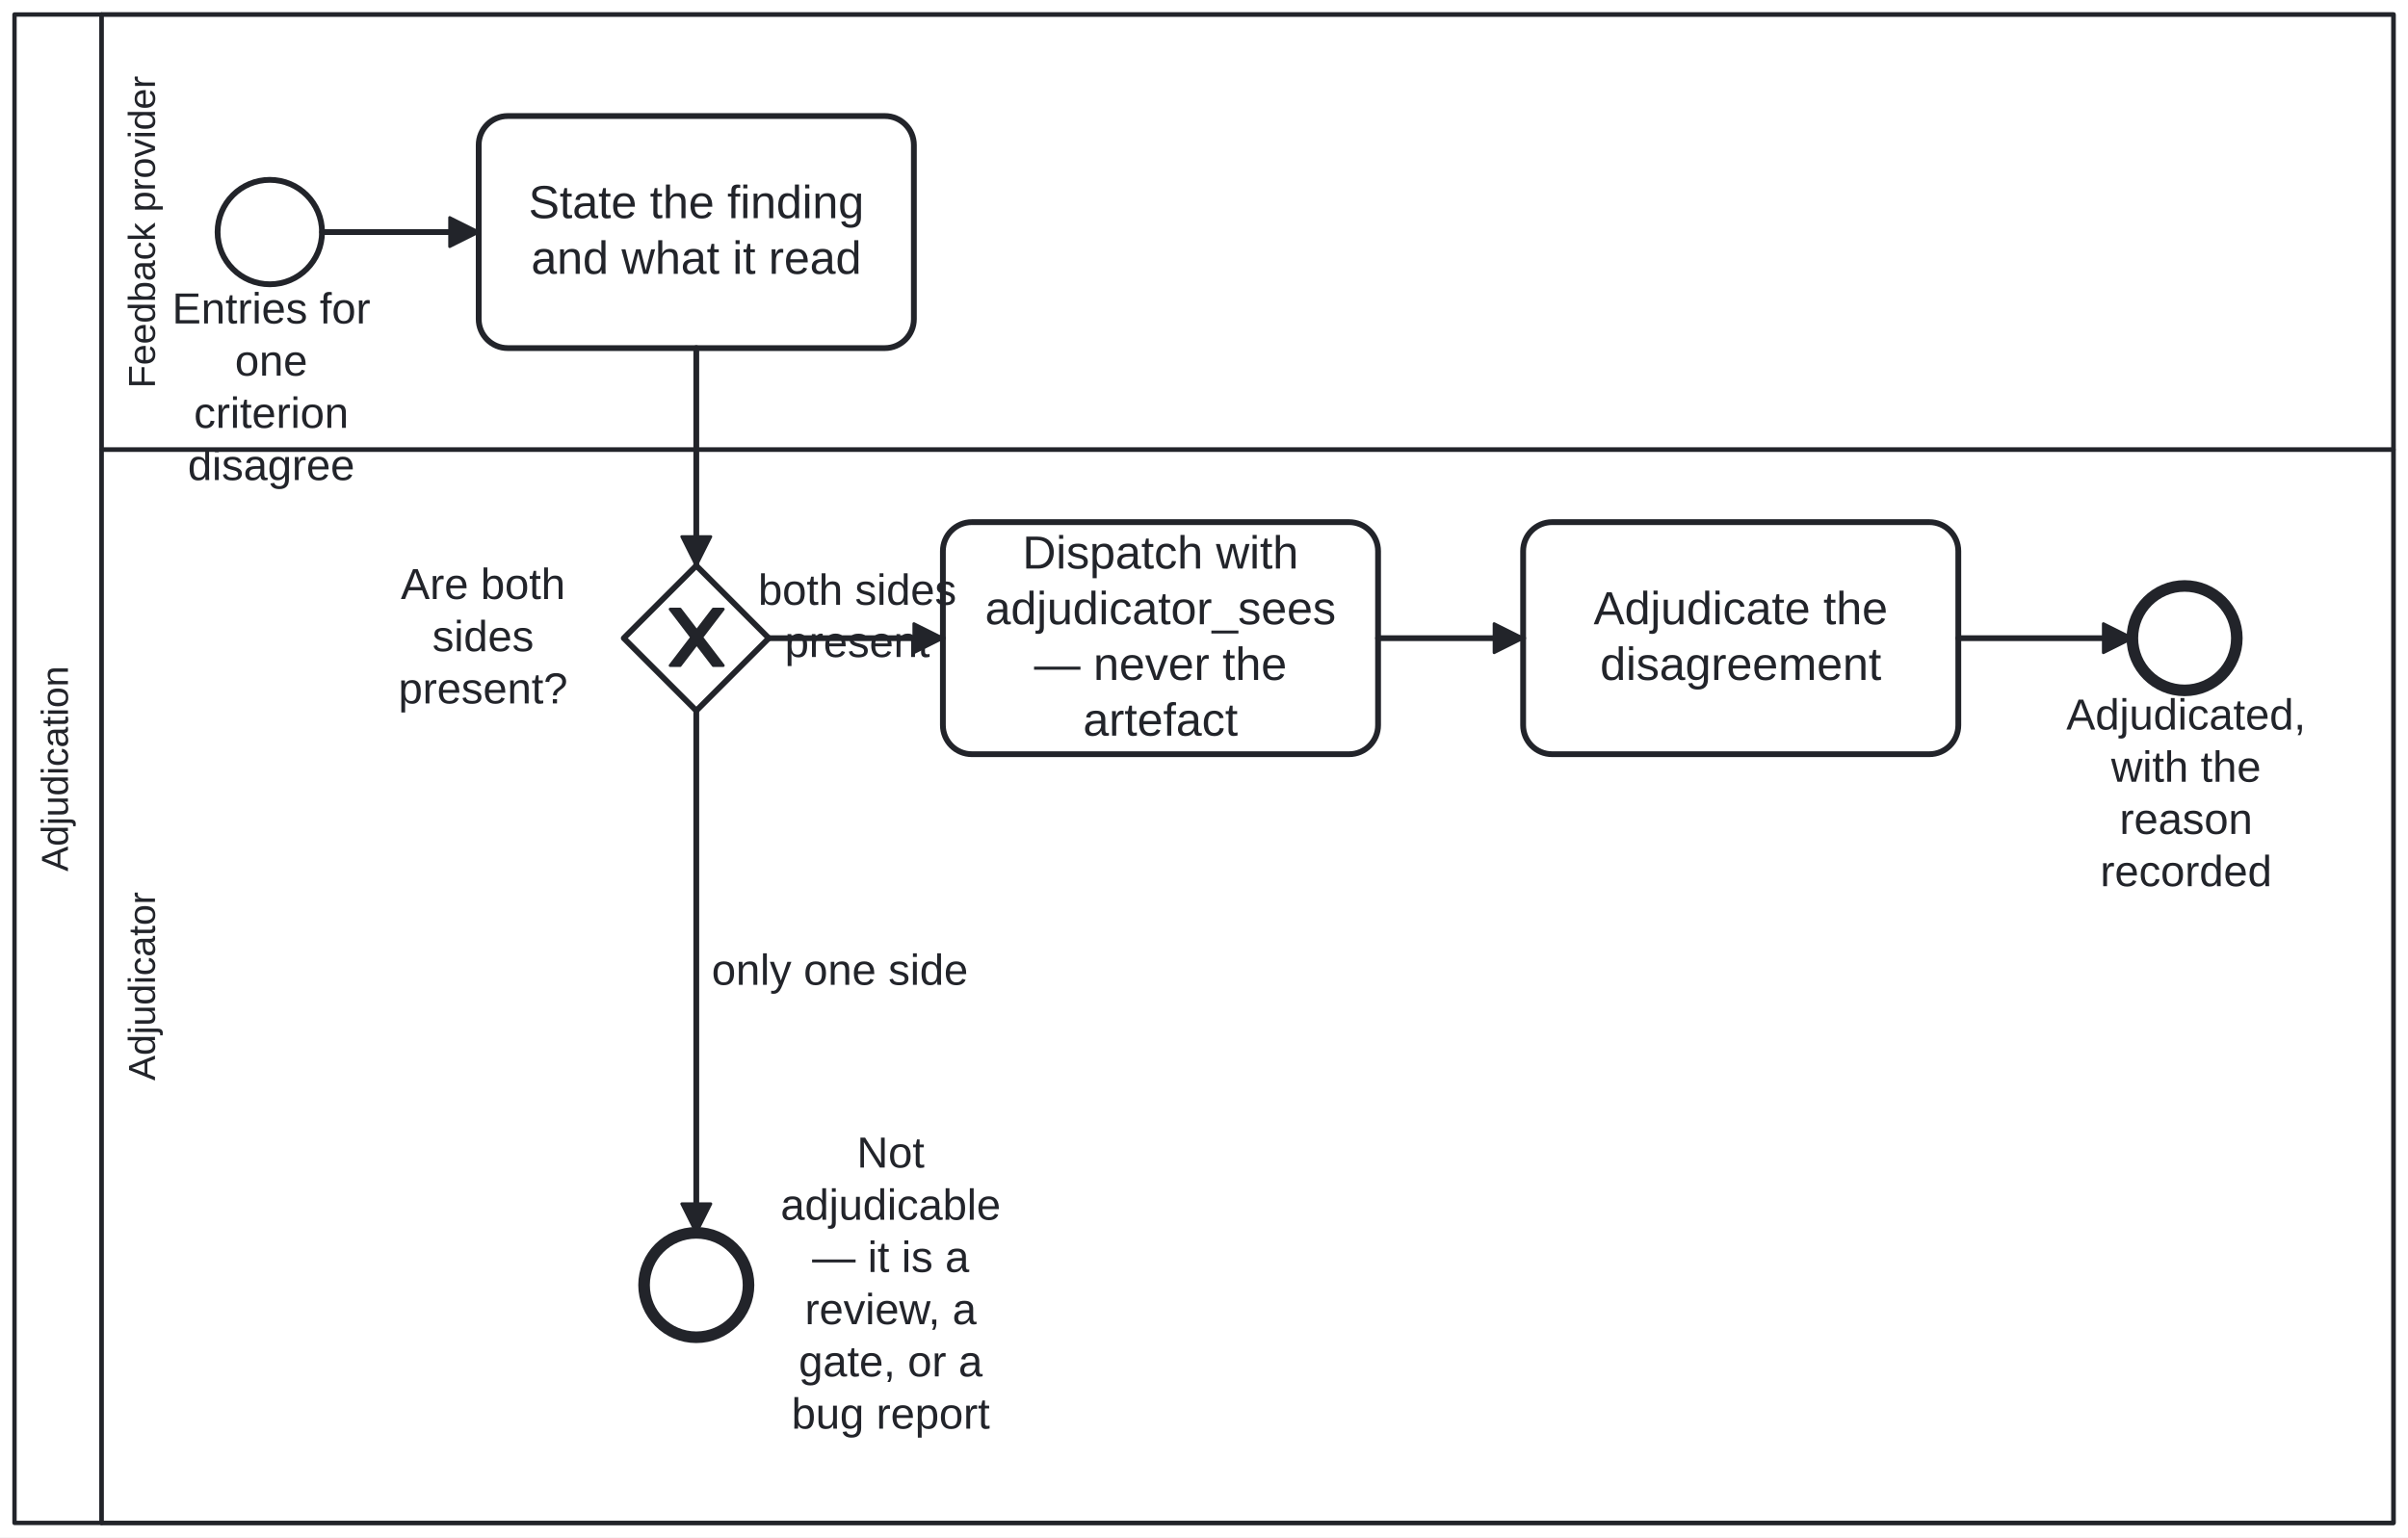
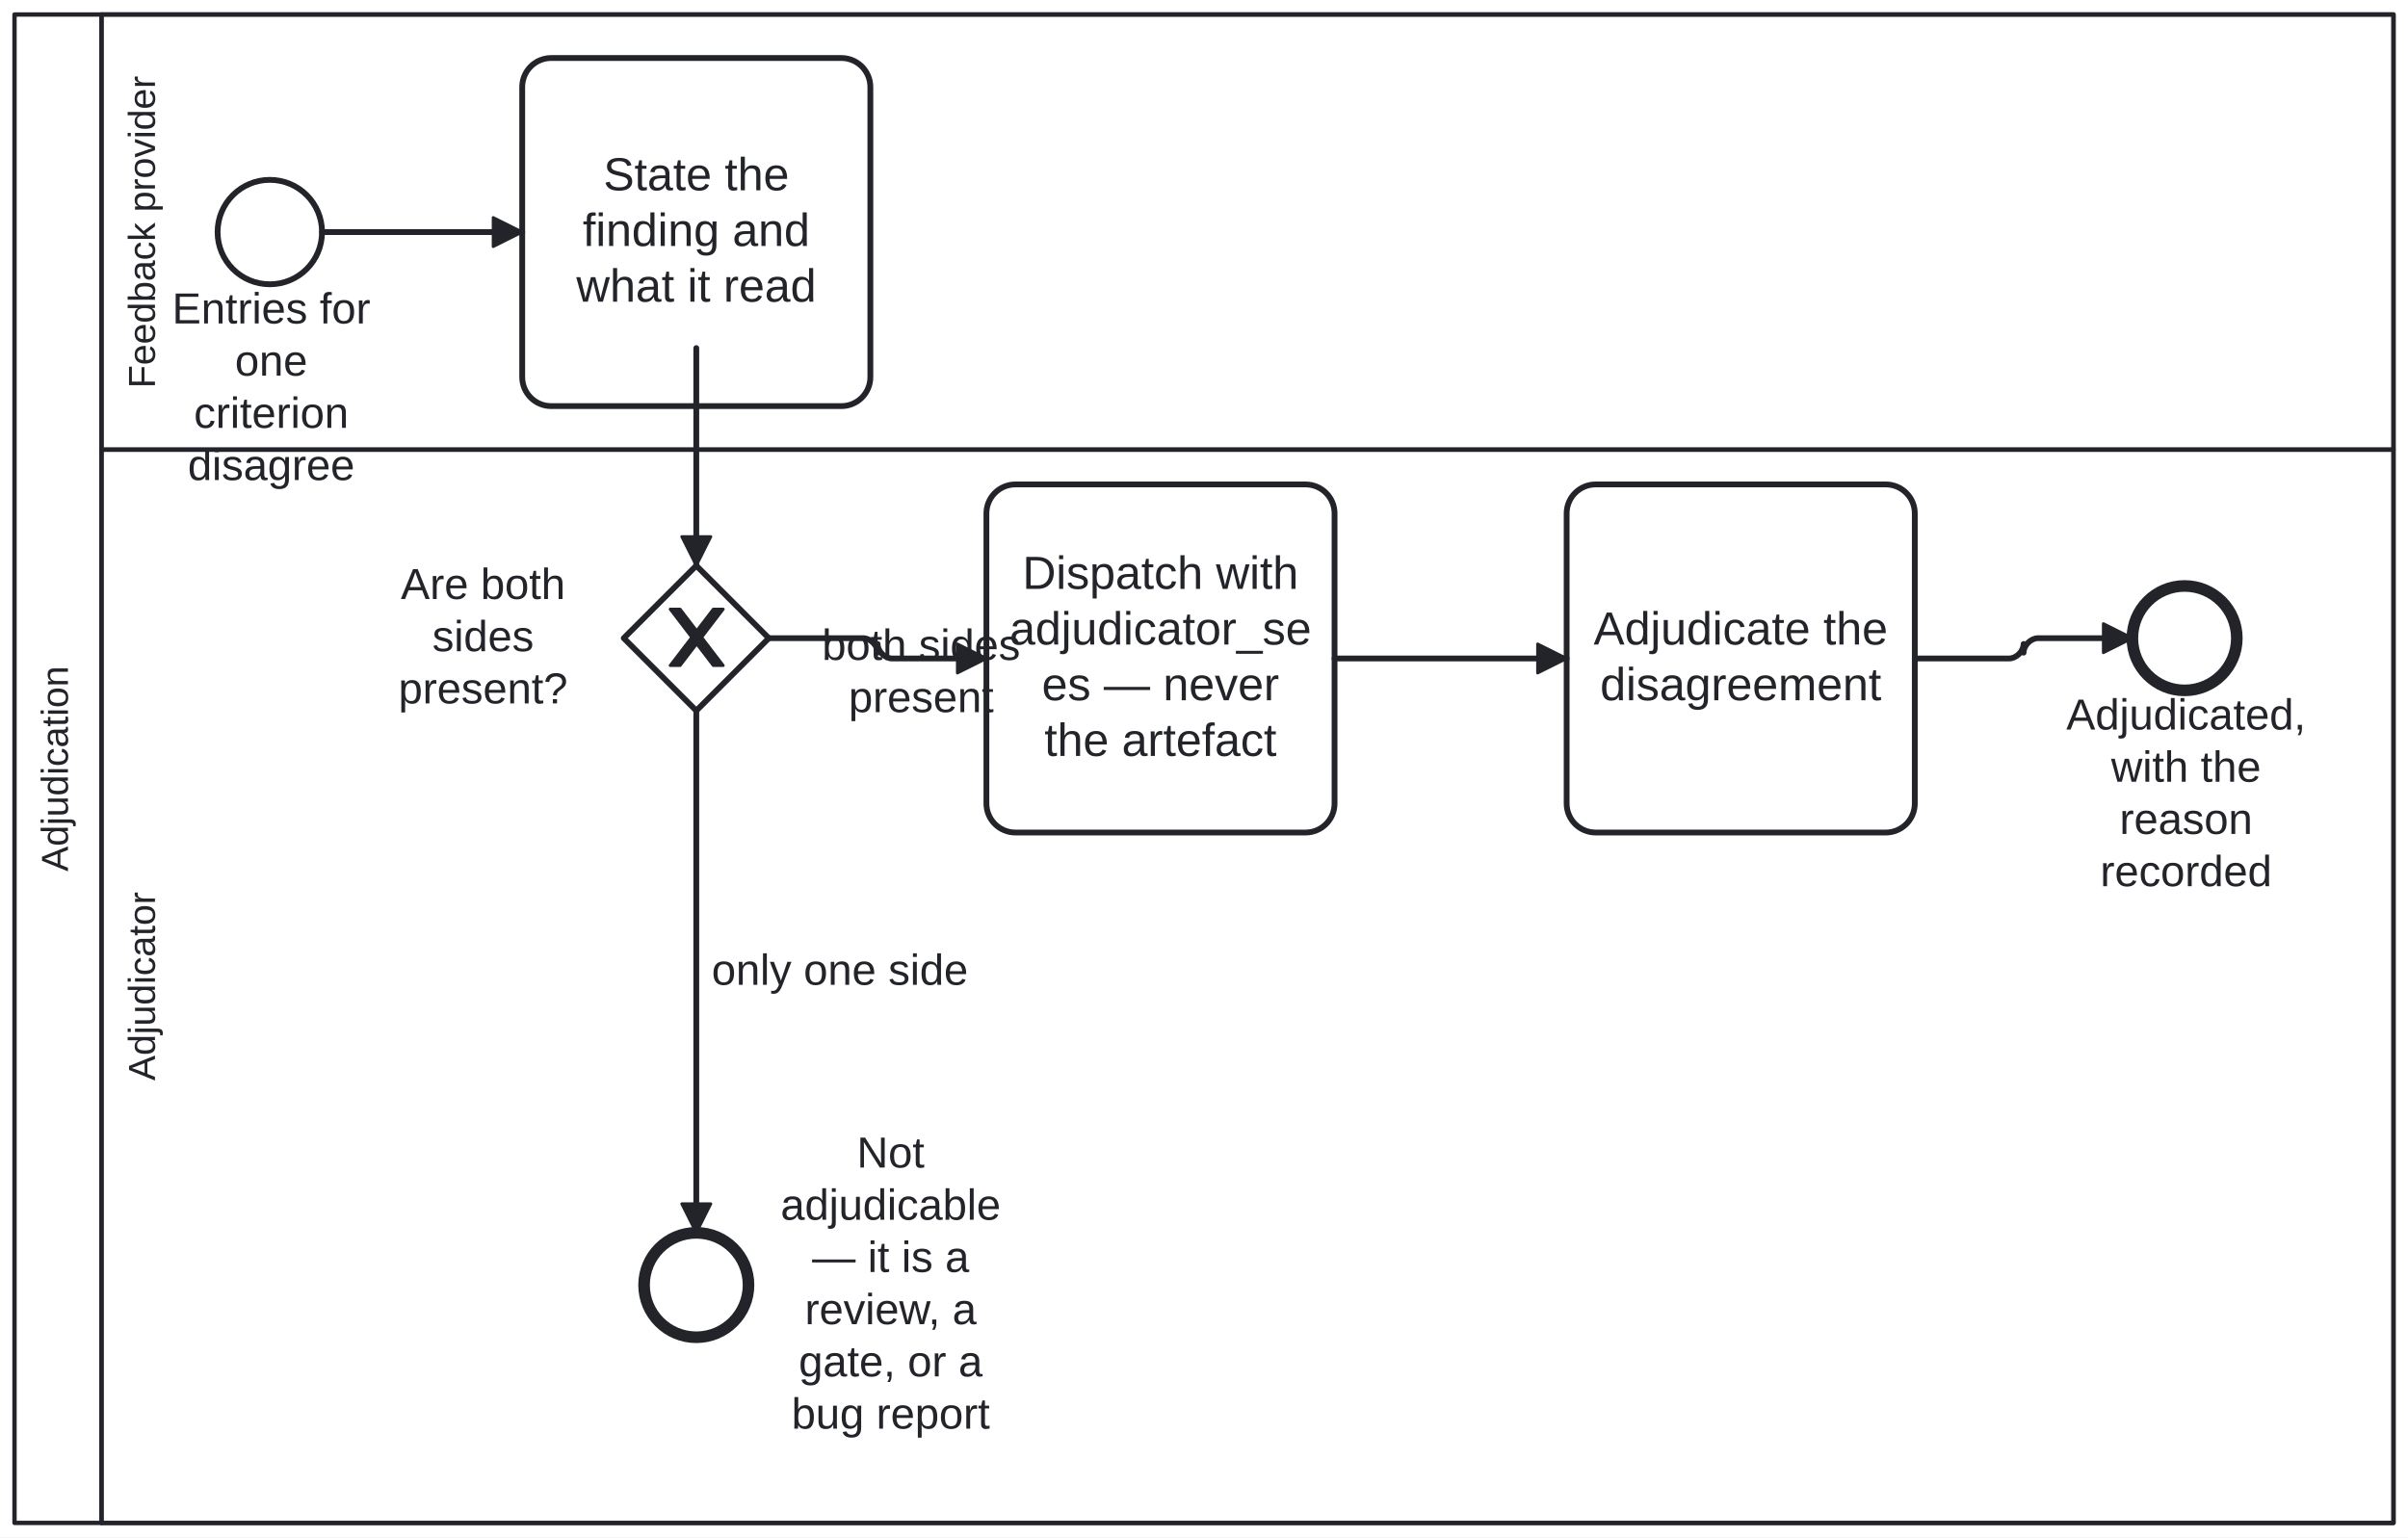
<svg xmlns="http://www.w3.org/2000/svg" width="100%" style="max-width:100%;height:auto" viewBox="155 55 830 530" version="1.1">
  <rect x="155" y="55" width="830" height="530" fill="#ffffff" />
  <g class="djs-group">
    <g class="djs-element djs-shape" data-element-id="Participant_Adjudication" style="display: block;" transform="matrix(1 0 0 1 160 60)">
      <g class="djs-visual">
        <rect x="0" y="0" width="820" height="520" rx="0" ry="0" style="stroke-linecap: round; stroke-linejoin: round; stroke: rgb(34, 36, 42); stroke-width: 1.5px; fill: white; fill-opacity: 0.95;" />
        <path style="fill: none; stroke-linecap: round; stroke-linejoin: round; stroke: rgb(34, 36, 42); stroke-width: 1.5px;" d="M30,0L30,520" />
        <text lineHeight="1.05" class="djs-label" transform="matrix(-1.83697e-16 -1 1 -1.83697e-16 0 520)" style="font-family: Arial, sans-serif; font-size: 13px; font-weight: normal; fill: rgb(34, 36, 42);">
          <tspan x="224.586" y="18.413">Adjudication</tspan>
        </text>
      </g>
      <rect class="djs-hit djs-hit-all" x="0" y="0" width="820" height="520" style="fill: none; stroke-opacity: 0; stroke: white; stroke-width: 15px;" />
    </g>
    <g class="djs-children">
      <g class="djs-group">
        <g class="djs-element djs-shape" data-element-id="Lane_Adjudicator" style="display: block;" transform="matrix(1 0 0 1 190 210)">
          <g class="djs-visual">
            <rect x="0" y="0" width="790" height="370" rx="0" ry="0" style="stroke-linecap: round; stroke-linejoin: round; stroke: rgb(34, 36, 42); stroke-width: 1.5px; fill: white; fill-opacity: 0.25;" />
            <text lineHeight="1.05" class="djs-label" transform="matrix(-1.83697e-16 -1 1 -1.83697e-16 0 370)" style="font-family: Arial, sans-serif; font-size: 13px; font-weight: normal; fill: rgb(34, 36, 42);">
              <tspan x="152.481" y="18.413">Adjudicator</tspan>
            </text>
          </g>
          <rect class="djs-hit djs-hit-all" x="0" y="0" width="790" height="370" style="fill: none; stroke-opacity: 0; stroke: white; stroke-width: 15px;" />
        </g>
      </g>
      <g class="djs-group">
        <g class="djs-element djs-shape" data-element-id="Lane_FeedbackProvider" style="display: block;" transform="matrix(1 0 0 1 190 60)">
          <g class="djs-visual">
            <rect x="0" y="0" width="790" height="150" rx="0" ry="0" style="stroke-linecap: round; stroke-linejoin: round; stroke: rgb(34, 36, 42); stroke-width: 1.5px; fill: white; fill-opacity: 0.25;" />
            <text lineHeight="1.05" class="djs-label" transform="matrix(-1.83697e-16 -1 1 -1.83697e-16 0 150)" style="font-family: Arial, sans-serif; font-size: 13px; font-weight: normal; fill: rgb(34, 36, 42);">
              <tspan x="21.166" y="18.413">Feedback provider</tspan>
            </text>
          </g>
          <rect class="djs-hit djs-hit-all" x="0" y="0" width="790" height="150" style="fill: none; stroke-opacity: 0; stroke: white; stroke-width: 15px;" />
        </g>
      </g>
      <g class="djs-group">
        <g class="djs-element djs-shape" data-element-id="Start_Disagreement" style="display: block;" transform="matrix(1 0 0 1 230 117)">
          <g class="djs-visual">
            <circle cx="18" cy="18" r="18" style="stroke-linecap: round; stroke-linejoin: round; stroke: rgb(34, 36, 42); stroke-width: 2px; fill: white; fill-opacity: 0.95;" />
          </g>
          <rect class="djs-hit djs-hit-all" x="0" y="0" width="36" height="36" style="fill: none; stroke-opacity: 0; stroke: white; stroke-width: 15px;" />
        </g>
      </g>
      <g class="djs-group">
        <g class="djs-element djs-shape" data-element-id="Start_Disagreement_label" style="display: block;" transform="matrix(1 0 0 1 207 153)">
          <g class="djs-visual">
            <text lineHeight="1.2" class="djs-label" style="font-family: Arial, sans-serif; font-size: 15px; font-weight: normal; fill: rgb(34, 36, 42);">
              <tspan x="7.322" y="13.5">Entries for </tspan>
              <tspan x="28.987" y="31.5">one </tspan>
              <tspan x="14.825" y="49.5">criterion </tspan>
              <tspan x="12.73" y="67.5">disagree</tspan>
            </text>
          </g>
          <rect class="djs-hit djs-hit-all" x="0" y="0" width="83" height="54" style="fill: none; stroke-opacity: 0; stroke: white; stroke-width: 15px;" />
        </g>
      </g>
      <g class="djs-group">
-         <g class="djs-element djs-shape" data-element-id="A_StateFinding" style="display: block;" transform="matrix(1 0 0 1 320 95)">
-           <g class="djs-visual">
-             <rect x="0" y="0" width="150" height="80" rx="10" ry="10" style="stroke-linecap: round; stroke-linejoin: round; stroke: rgb(34, 36, 42); stroke-width: 2px; fill: white; fill-opacity: 0.95;" />
+         <g class="djs-element djs-shape" data-element-id="A_StateFinding" style="display: block;" transform="matrix(1 0 0 1 335 75)">
+           <g class="djs-visual">
+             <rect x="0" y="0" width="120" height="120" rx="10" ry="10" style="stroke-linecap: round; stroke-linejoin: round; stroke: rgb(34, 36, 42); stroke-width: 2px; fill: white; fill-opacity: 0.95;" />
            <text lineHeight="1.2" class="djs-label" style="font-family: Arial, sans-serif; font-size: 16px; font-weight: normal; fill: rgb(34, 36, 42);">
-               <tspan x="17.18" y="35.2">State the finding </tspan>
-               <tspan x="18.074" y="54.4">and what it read</tspan>
-             </text>
-           </g>
-           <rect class="djs-hit djs-hit-all" x="0" y="0" width="150" height="80" style="fill: none; stroke-opacity: 0; stroke: white; stroke-width: 15px;" />
+               <tspan x="27.977" y="45.6">State the </tspan>
+               <tspan x="20.855" y="64.8">finding and </tspan>
+               <tspan x="18.645" y="84">what it read</tspan>
+             </text>
+           </g>
+           <rect class="djs-hit djs-hit-all" x="0" y="0" width="120" height="120" style="fill: none; stroke-opacity: 0; stroke: white; stroke-width: 15px;" />
        </g>
      </g>
      <g class="djs-group">
        <g class="djs-element djs-shape" data-element-id="GW_Adjudicable" style="display: block;" transform="matrix(1 0 0 1 370 250)">
          <g class="djs-visual">
            <polygon points="25,0 50,25 25,50 0,25" style="stroke-linecap: round; stroke-linejoin: round; stroke: rgb(34, 36, 42); stroke-width: 2px; fill: white; fill-opacity: 0.95;" />
            <path d="m 16,15 7.429,9.714 -7.429,9.714 3.429,0 5.714,-7.464 5.714,7.464 3.429,0 -7.429,-9.714 7.429,-9.714 -3.429,0 -5.714,7.464 -5.714,-7.464 -3.429,0 z" style="fill: rgb(34, 36, 42); stroke-linecap: round; stroke-linejoin: round; stroke: rgb(34, 36, 42); stroke-width: 1px;" />
          </g>
          <rect class="djs-hit djs-hit-all" x="0" y="0" width="50" height="50" style="fill: none; stroke-opacity: 0; stroke: white; stroke-width: 15px;" />
        </g>
      </g>
      <g class="djs-group">
        <g class="djs-element djs-shape" data-element-id="GW_Adjudicable_label" style="display: block;" transform="matrix(1 0 0 1 292 248)">
          <g class="djs-visual">
            <text lineHeight="1.2" class="djs-label" style="font-family: Arial, sans-serif; font-size: 15px; font-weight: normal; fill: rgb(34, 36, 42);">
              <tspan x="1.148" y="13.5">Are both</tspan>
              <tspan x="11.991" y="31.5">sides </tspan>
              <tspan x="0.313" y="49.5">present?</tspan>
            </text>
          </g>
          <rect class="djs-hit djs-hit-all" x="0" y="0" width="59" height="54" style="fill: none; stroke-opacity: 0; stroke: white; stroke-width: 15px;" />
        </g>
      </g>
      <g class="djs-group">
        <g class="djs-element djs-shape" data-element-id="End_NotAdjudicable" style="display: block;" transform="matrix(1 0 0 1 377 480)">
          <g class="djs-visual">
            <circle cx="18" cy="18" r="18" style="stroke-linecap: round; stroke-linejoin: round; stroke: rgb(34, 36, 42); stroke-width: 4px; fill: white; fill-opacity: 0.95;" />
          </g>
          <rect class="djs-hit djs-hit-all" x="0" y="0" width="36" height="36" style="fill: none; stroke-opacity: 0; stroke: white; stroke-width: 15px;" />
        </g>
      </g>
      <g class="djs-group">
        <g class="djs-element djs-shape" data-element-id="End_NotAdjudicable_label" style="display: block;" transform="matrix(1 0 0 1 424 444)">
          <g class="djs-visual">
            <text lineHeight="1.2" class="djs-label" style="font-family: Arial, sans-serif; font-size: 15px; font-weight: normal; fill: rgb(34, 36, 42);">
              <tspan x="26.329" y="13.5">Not </tspan>
              <tspan x="0.053" y="31.5">adjudicable</tspan>
              <tspan x="10.911" y="49.5">— it is a </tspan>
              <tspan x="8.403" y="67.5">review, a </tspan>
              <tspan x="6.312" y="85.5">gate, or a </tspan>
              <tspan x="3.811" y="103.5">bug report</tspan>
            </text>
          </g>
          <rect class="djs-hit djs-hit-all" x="0" y="0" width="76" height="108" style="fill: none; stroke-opacity: 0; stroke: white; stroke-width: 15px;" />
        </g>
      </g>
      <g class="djs-group">
-         <g class="djs-element djs-shape" data-element-id="A_Dispatch" style="display: block;" transform="matrix(1 0 0 1 480 235)">
-           <g class="djs-visual">
-             <rect x="0" y="0" width="150" height="80" rx="10" ry="10" style="stroke-linecap: round; stroke-linejoin: round; stroke: rgb(34, 36, 42); stroke-width: 2px; fill: white; fill-opacity: 0.95;" />
+         <g class="djs-element djs-shape" data-element-id="A_Dispatch" style="display: block;" transform="matrix(1 0 0 1 495 222)">
+           <g class="djs-visual">
+             <rect x="0" y="0" width="120" height="120" rx="10" ry="10" style="stroke-linecap: round; stroke-linejoin: round; stroke: rgb(34, 36, 42); stroke-width: 2px; fill: white; fill-opacity: 0.95;" />
            <text lineHeight="1.2" class="djs-label" style="font-family: Arial, sans-serif; font-size: 16px; font-weight: normal; fill: rgb(34, 36, 42);">
-               <tspan x="27.426" y="16">Dispatch with </tspan>
-               <tspan x="14.516" y="35.2">adjudicator_sees </tspan>
-               <tspan x="31.422" y="54.4">— never the </tspan>
-               <tspan x="48.32" y="73.6">artefact</tspan>
-             </text>
-           </g>
-           <rect class="djs-hit djs-hit-all" x="0" y="0" width="150" height="80" style="fill: none; stroke-opacity: 0; stroke: white; stroke-width: 15px;" />
-         </g>
-       </g>
-       <g class="djs-group">
-         <g class="djs-element djs-shape" data-element-id="A_Adjudicate" style="display: block;" transform="matrix(1 0 0 1 680 235)">
-           <g class="djs-visual">
-             <rect x="0" y="0" width="150" height="80" rx="10" ry="10" style="stroke-linecap: round; stroke-linejoin: round; stroke: rgb(34, 36, 42); stroke-width: 2px; fill: white; fill-opacity: 0.95;" />
+               <tspan x="12.426" y="36">Dispatch with </tspan>
+               <tspan x="7.965" y="55.2">adjudicator_se</tspan>
+               <tspan x="19.094" y="74.4">es — never </tspan>
+               <tspan x="19.977" y="93.6">the artefact</tspan>
+             </text>
+           </g>
+           <rect class="djs-hit djs-hit-all" x="0" y="0" width="120" height="120" style="fill: none; stroke-opacity: 0; stroke: white; stroke-width: 15px;" />
+         </g>
+       </g>
+       <g class="djs-group">
+         <g class="djs-element djs-shape" data-element-id="A_Adjudicate" style="display: block;" transform="matrix(1 0 0 1 695 222)">
+           <g class="djs-visual">
+             <rect x="0" y="0" width="120" height="120" rx="10" ry="10" style="stroke-linecap: round; stroke-linejoin: round; stroke: rgb(34, 36, 42); stroke-width: 2px; fill: white; fill-opacity: 0.95;" />
            <text lineHeight="1.2" class="djs-label" style="font-family: Arial, sans-serif; font-size: 16px; font-weight: normal; fill: rgb(34, 36, 42);">
-               <tspan x="24.297" y="35.2">Adjudicate the </tspan>
-               <tspan x="26.527" y="54.4">disagreement</tspan>
-             </text>
-           </g>
-           <rect class="djs-hit djs-hit-all" x="0" y="0" width="150" height="80" style="fill: none; stroke-opacity: 0; stroke: white; stroke-width: 15px;" />
+               <tspan x="9.297" y="55.2">Adjudicate the</tspan>
+               <tspan x="11.527" y="74.4">disagreement</tspan>
+             </text>
+           </g>
+           <rect class="djs-hit djs-hit-all" x="0" y="0" width="120" height="120" style="fill: none; stroke-opacity: 0; stroke: white; stroke-width: 15px;" />
        </g>
      </g>
      <g class="djs-group">
        <g class="djs-element djs-shape" data-element-id="End_Adjudicated" style="display: block;" transform="matrix(1 0 0 1 890 257)">
          <g class="djs-visual">
            <circle cx="18" cy="18" r="18" style="stroke-linecap: round; stroke-linejoin: round; stroke: rgb(34, 36, 42); stroke-width: 4px; fill: white; fill-opacity: 0.95;" />
          </g>
          <rect class="djs-hit djs-hit-all" x="0" y="0" width="36" height="36" style="fill: none; stroke-opacity: 0; stroke: white; stroke-width: 15px;" />
        </g>
      </g>
      <g class="djs-group">
        <g class="djs-element djs-shape" data-element-id="End_Adjudicated_label" style="display: block;" transform="matrix(1 0 0 1 867 293)">
          <g class="djs-visual">
            <text lineHeight="1.2" class="djs-label" style="font-family: Arial, sans-serif; font-size: 15px; font-weight: normal; fill: rgb(34, 36, 42);">
              <tspan x="0.221" y="13.5">Adjudicated,</tspan>
              <tspan x="15.653" y="31.5">with the </tspan>
              <tspan x="18.568" y="49.5">reason </tspan>
              <tspan x="11.899" y="67.5">recorded</tspan>
            </text>
          </g>
          <rect class="djs-hit djs-hit-all" x="0" y="0" width="83" height="72" style="fill: none; stroke-opacity: 0; stroke: white; stroke-width: 15px;" />
        </g>
      </g>
      <g class="djs-group">
        <g class="djs-element djs-connection" data-element-id="F_1" style="display: block;">
          <g class="djs-visual">
            <defs>
              <marker id="folio-marker-1" viewBox="0 0 20 20" refX="11" refY="10" markerWidth="10" markerHeight="10" orient="auto">
                <path d="M 1 5 L 11 10 L 1 15 Z" style="stroke-linecap: round; stroke-linejoin: round; stroke: rgb(34, 36, 42); stroke-width: 1px; fill: rgb(34, 36, 42);" />
              </marker>
            </defs>
-             <path data-corner-radius="5" style="fill: none; stroke-linecap: round; stroke-linejoin: round; stroke: rgb(34, 36, 42); stroke-width: 2px; marker-end: url('#folio-marker-1');" d="M266,135L320,135" />
-           </g>
-           <path d="M266,135L320,135" class="djs-hit djs-hit-stroke" style="fill: none; stroke-opacity: 0; stroke: white; stroke-width: 15px;" />
+             <path data-corner-radius="5" style="fill: none; stroke-linecap: round; stroke-linejoin: round; stroke: rgb(34, 36, 42); stroke-width: 2px; marker-end: url('#folio-marker-1');" d="M266,135L335,135" />
+           </g>
+           <path d="M266,135L335,135" class="djs-hit djs-hit-stroke" style="fill: none; stroke-opacity: 0; stroke: white; stroke-width: 15px;" />
        </g>
      </g>
      <g class="djs-group">
        <g class="djs-element djs-connection" data-element-id="F_2" style="display: block;">
          <g class="djs-visual">
            <defs>
              <marker id="folio-marker-2" viewBox="0 0 20 20" refX="11" refY="10" markerWidth="10" markerHeight="10" orient="auto">
                <path d="M 1 5 L 11 10 L 1 15 Z" style="stroke-linecap: round; stroke-linejoin: round; stroke: rgb(34, 36, 42); stroke-width: 1px; fill: rgb(34, 36, 42);" />
              </marker>
            </defs>
            <path data-corner-radius="5" style="fill: none; stroke-linecap: round; stroke-linejoin: round; stroke: rgb(34, 36, 42); stroke-width: 2px; marker-end: url('#folio-marker-2');" d="M395,175L395,250" />
          </g>
          <path d="M395,175L395,250" class="djs-hit djs-hit-stroke" style="fill: none; stroke-opacity: 0; stroke: white; stroke-width: 15px;" />
        </g>
      </g>
      <g class="djs-group">
        <g class="djs-element djs-connection" data-element-id="F_Adjudicable" style="display: block;">
          <g class="djs-visual">
            <defs>
              <marker id="folio-marker-3" viewBox="0 0 20 20" refX="11" refY="10" markerWidth="10" markerHeight="10" orient="auto">
                <path d="M 1 5 L 11 10 L 1 15 Z" style="stroke-linecap: round; stroke-linejoin: round; stroke: rgb(34, 36, 42); stroke-width: 1px; fill: rgb(34, 36, 42);" />
              </marker>
            </defs>
-             <path data-corner-radius="5" style="fill: none; stroke-linecap: round; stroke-linejoin: round; stroke: rgb(34, 36, 42); stroke-width: 2px; marker-end: url('#folio-marker-3');" d="M420,275L480,275" />
-           </g>
-           <path d="M420,275L480,275" class="djs-hit djs-hit-stroke" style="fill: none; stroke-opacity: 0; stroke: white; stroke-width: 15px;" />
-         </g>
-       </g>
-       <g class="djs-group">
-         <g class="djs-element djs-shape" data-element-id="F_Adjudicable_label" style="display: block;" transform="matrix(1 0 0 1 416 250)">
+             <path data-corner-radius="5" style="fill: none; stroke-linecap: round; stroke-linejoin: round; stroke: rgb(34, 36, 42); stroke-width: 2px; marker-end: url('#folio-marker-3');" d="M420,275L452.5,275C455,275,457.5,277.5,457.5,280L457.5,277C457.5,279.5,460,282,462.5,282L495,282" />
+           </g>
+           <path d="M420,275L457.5,275L457.5,282L495,282" class="djs-hit djs-hit-stroke" style="fill: none; stroke-opacity: 0; stroke: white; stroke-width: 15px;" />
+         </g>
+       </g>
+       <g class="djs-group">
+         <g class="djs-element djs-shape" data-element-id="F_Adjudicable_label" style="display: block;" transform="matrix(1 0 0 1 438 269)">
          <g class="djs-visual">
            <text lineHeight="1.2" class="djs-label" style="font-family: Arial, sans-serif; font-size: 15px; font-weight: normal; fill: rgb(34, 36, 42);">
              <tspan x="0.311" y="13.5">both sides</tspan>
              <tspan x="9.484" y="31.5">present</tspan>
            </text>
          </g>
          <rect class="djs-hit djs-hit-all" x="0" y="0" width="69" height="36" style="fill: none; stroke-opacity: 0; stroke: white; stroke-width: 15px;" />
        </g>
      </g>
      <g class="djs-group">
        <g class="djs-element djs-connection" data-element-id="F_NotAdjudicable" style="display: block;">
          <g class="djs-visual">
            <defs>
              <marker id="folio-marker-4" viewBox="0 0 20 20" refX="11" refY="10" markerWidth="10" markerHeight="10" orient="auto">
                <path d="M 1 5 L 11 10 L 1 15 Z" style="stroke-linecap: round; stroke-linejoin: round; stroke: rgb(34, 36, 42); stroke-width: 1px; fill: rgb(34, 36, 42);" />
              </marker>
            </defs>
            <path data-corner-radius="5" style="fill: none; stroke-linecap: round; stroke-linejoin: round; stroke: rgb(34, 36, 42); stroke-width: 2px; marker-end: url('#folio-marker-4');" d="M395,300L395,480" />
          </g>
          <path d="M395,300L395,480" class="djs-hit djs-hit-stroke" style="fill: none; stroke-opacity: 0; stroke: white; stroke-width: 15px;" />
        </g>
      </g>
      <g class="djs-group">
        <g class="djs-element djs-shape" data-element-id="F_NotAdjudicable_label" style="display: block;" transform="matrix(1 0 0 1 400 381)">
          <g class="djs-visual">
            <text lineHeight="1.2" class="djs-label" style="font-family: Arial, sans-serif; font-size: 15px; font-weight: normal; fill: rgb(34, 36, 42);">
              <tspan x="0.302" y="13.5">only one side</tspan>
            </text>
          </g>
          <rect class="djs-hit djs-hit-all" x="0" y="0" width="89" height="18" style="fill: none; stroke-opacity: 0; stroke: white; stroke-width: 15px;" />
        </g>
      </g>
      <g class="djs-group">
        <g class="djs-element djs-connection" data-element-id="F_3" style="display: block;">
          <g class="djs-visual">
            <defs>
              <marker id="folio-marker-5" viewBox="0 0 20 20" refX="11" refY="10" markerWidth="10" markerHeight="10" orient="auto">
                <path d="M 1 5 L 11 10 L 1 15 Z" style="stroke-linecap: round; stroke-linejoin: round; stroke: rgb(34, 36, 42); stroke-width: 1px; fill: rgb(34, 36, 42);" />
              </marker>
            </defs>
-             <path data-corner-radius="5" style="fill: none; stroke-linecap: round; stroke-linejoin: round; stroke: rgb(34, 36, 42); stroke-width: 2px; marker-end: url('#folio-marker-5');" d="M630,275L680,275" />
-           </g>
-           <path d="M630,275L680,275" class="djs-hit djs-hit-stroke" style="fill: none; stroke-opacity: 0; stroke: white; stroke-width: 15px;" />
+             <path data-corner-radius="5" style="fill: none; stroke-linecap: round; stroke-linejoin: round; stroke: rgb(34, 36, 42); stroke-width: 2px; marker-end: url('#folio-marker-5');" d="M615,282L695,282" />
+           </g>
+           <path d="M615,282L695,282" class="djs-hit djs-hit-stroke" style="fill: none; stroke-opacity: 0; stroke: white; stroke-width: 15px;" />
        </g>
      </g>
      <g class="djs-group">
        <g class="djs-element djs-connection" data-element-id="F_4" style="display: block;">
          <g class="djs-visual">
            <defs>
              <marker id="folio-marker-6" viewBox="0 0 20 20" refX="11" refY="10" markerWidth="10" markerHeight="10" orient="auto">
                <path d="M 1 5 L 11 10 L 1 15 Z" style="stroke-linecap: round; stroke-linejoin: round; stroke: rgb(34, 36, 42); stroke-width: 1px; fill: rgb(34, 36, 42);" />
              </marker>
            </defs>
-             <path data-corner-radius="5" style="fill: none; stroke-linecap: round; stroke-linejoin: round; stroke: rgb(34, 36, 42); stroke-width: 2px; marker-end: url('#folio-marker-6');" d="M830,275L890,275" />
-           </g>
-           <path d="M830,275L890,275" class="djs-hit djs-hit-stroke" style="fill: none; stroke-opacity: 0; stroke: white; stroke-width: 15px;" />
+             <path data-corner-radius="5" style="fill: none; stroke-linecap: round; stroke-linejoin: round; stroke: rgb(34, 36, 42); stroke-width: 2px; marker-end: url('#folio-marker-6');" d="M815,282L847.5,282C850,282,852.5,279.5,852.5,277L852.5,280C852.5,277.5,855,275,857.5,275L890,275" />
+           </g>
+           <path d="M815,282L852.5,282L852.5,275L890,275" class="djs-hit djs-hit-stroke" style="fill: none; stroke-opacity: 0; stroke: white; stroke-width: 15px;" />
        </g>
      </g>
    </g>
  </g>
</svg>
